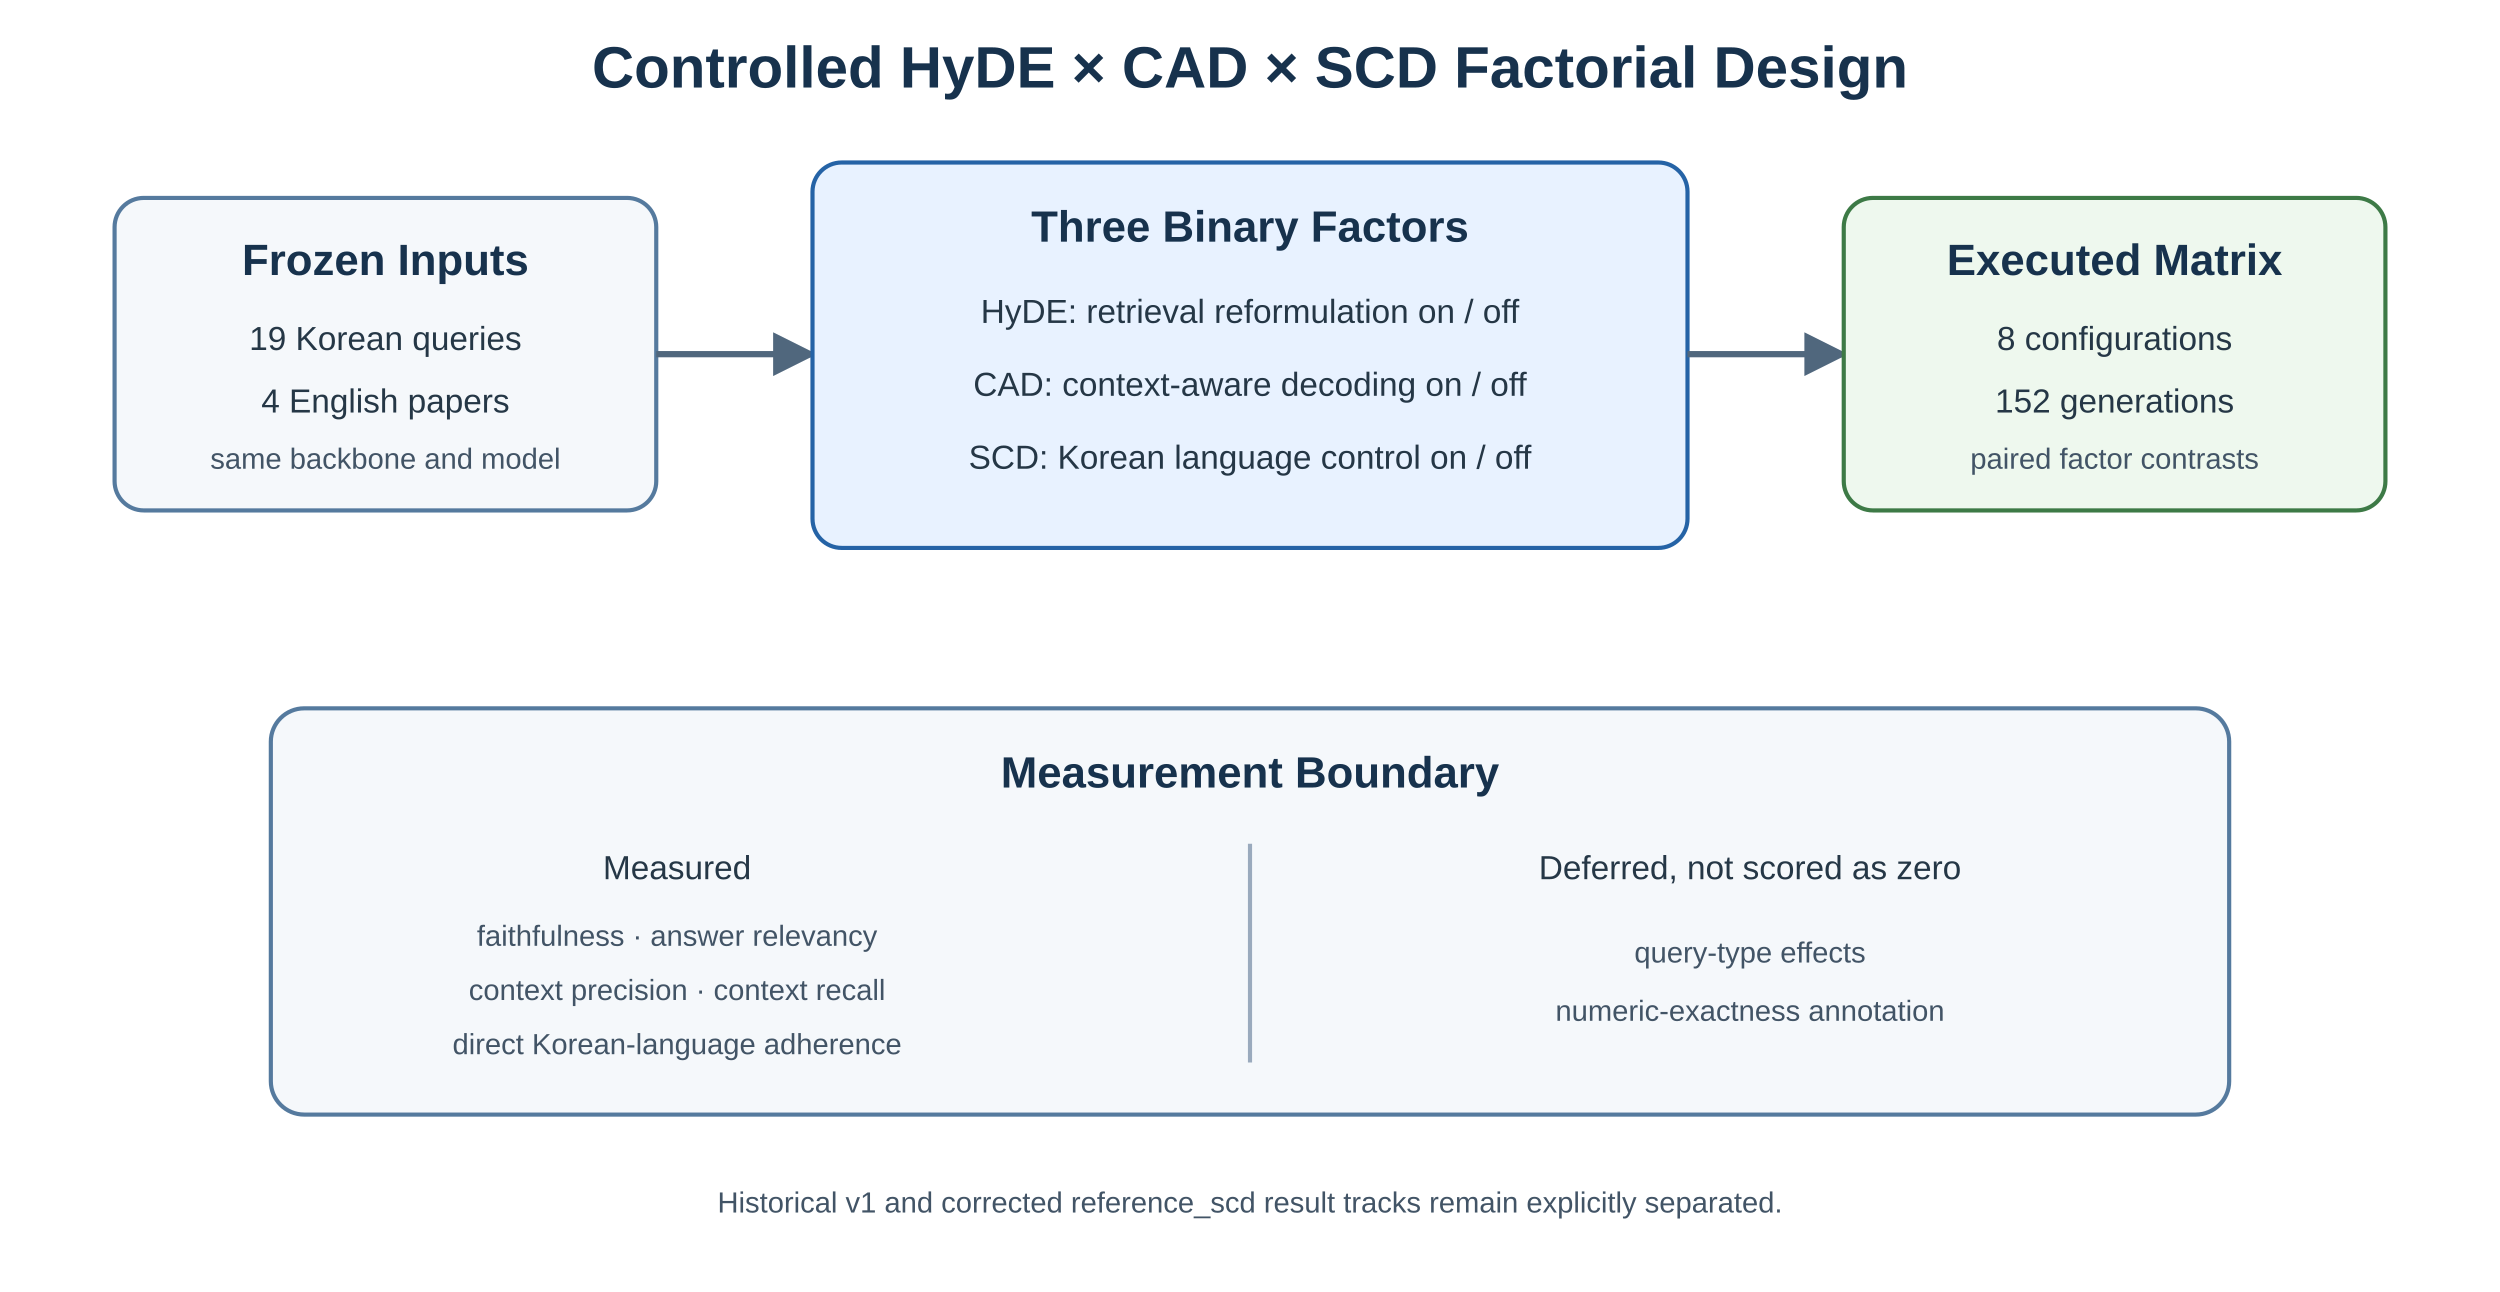
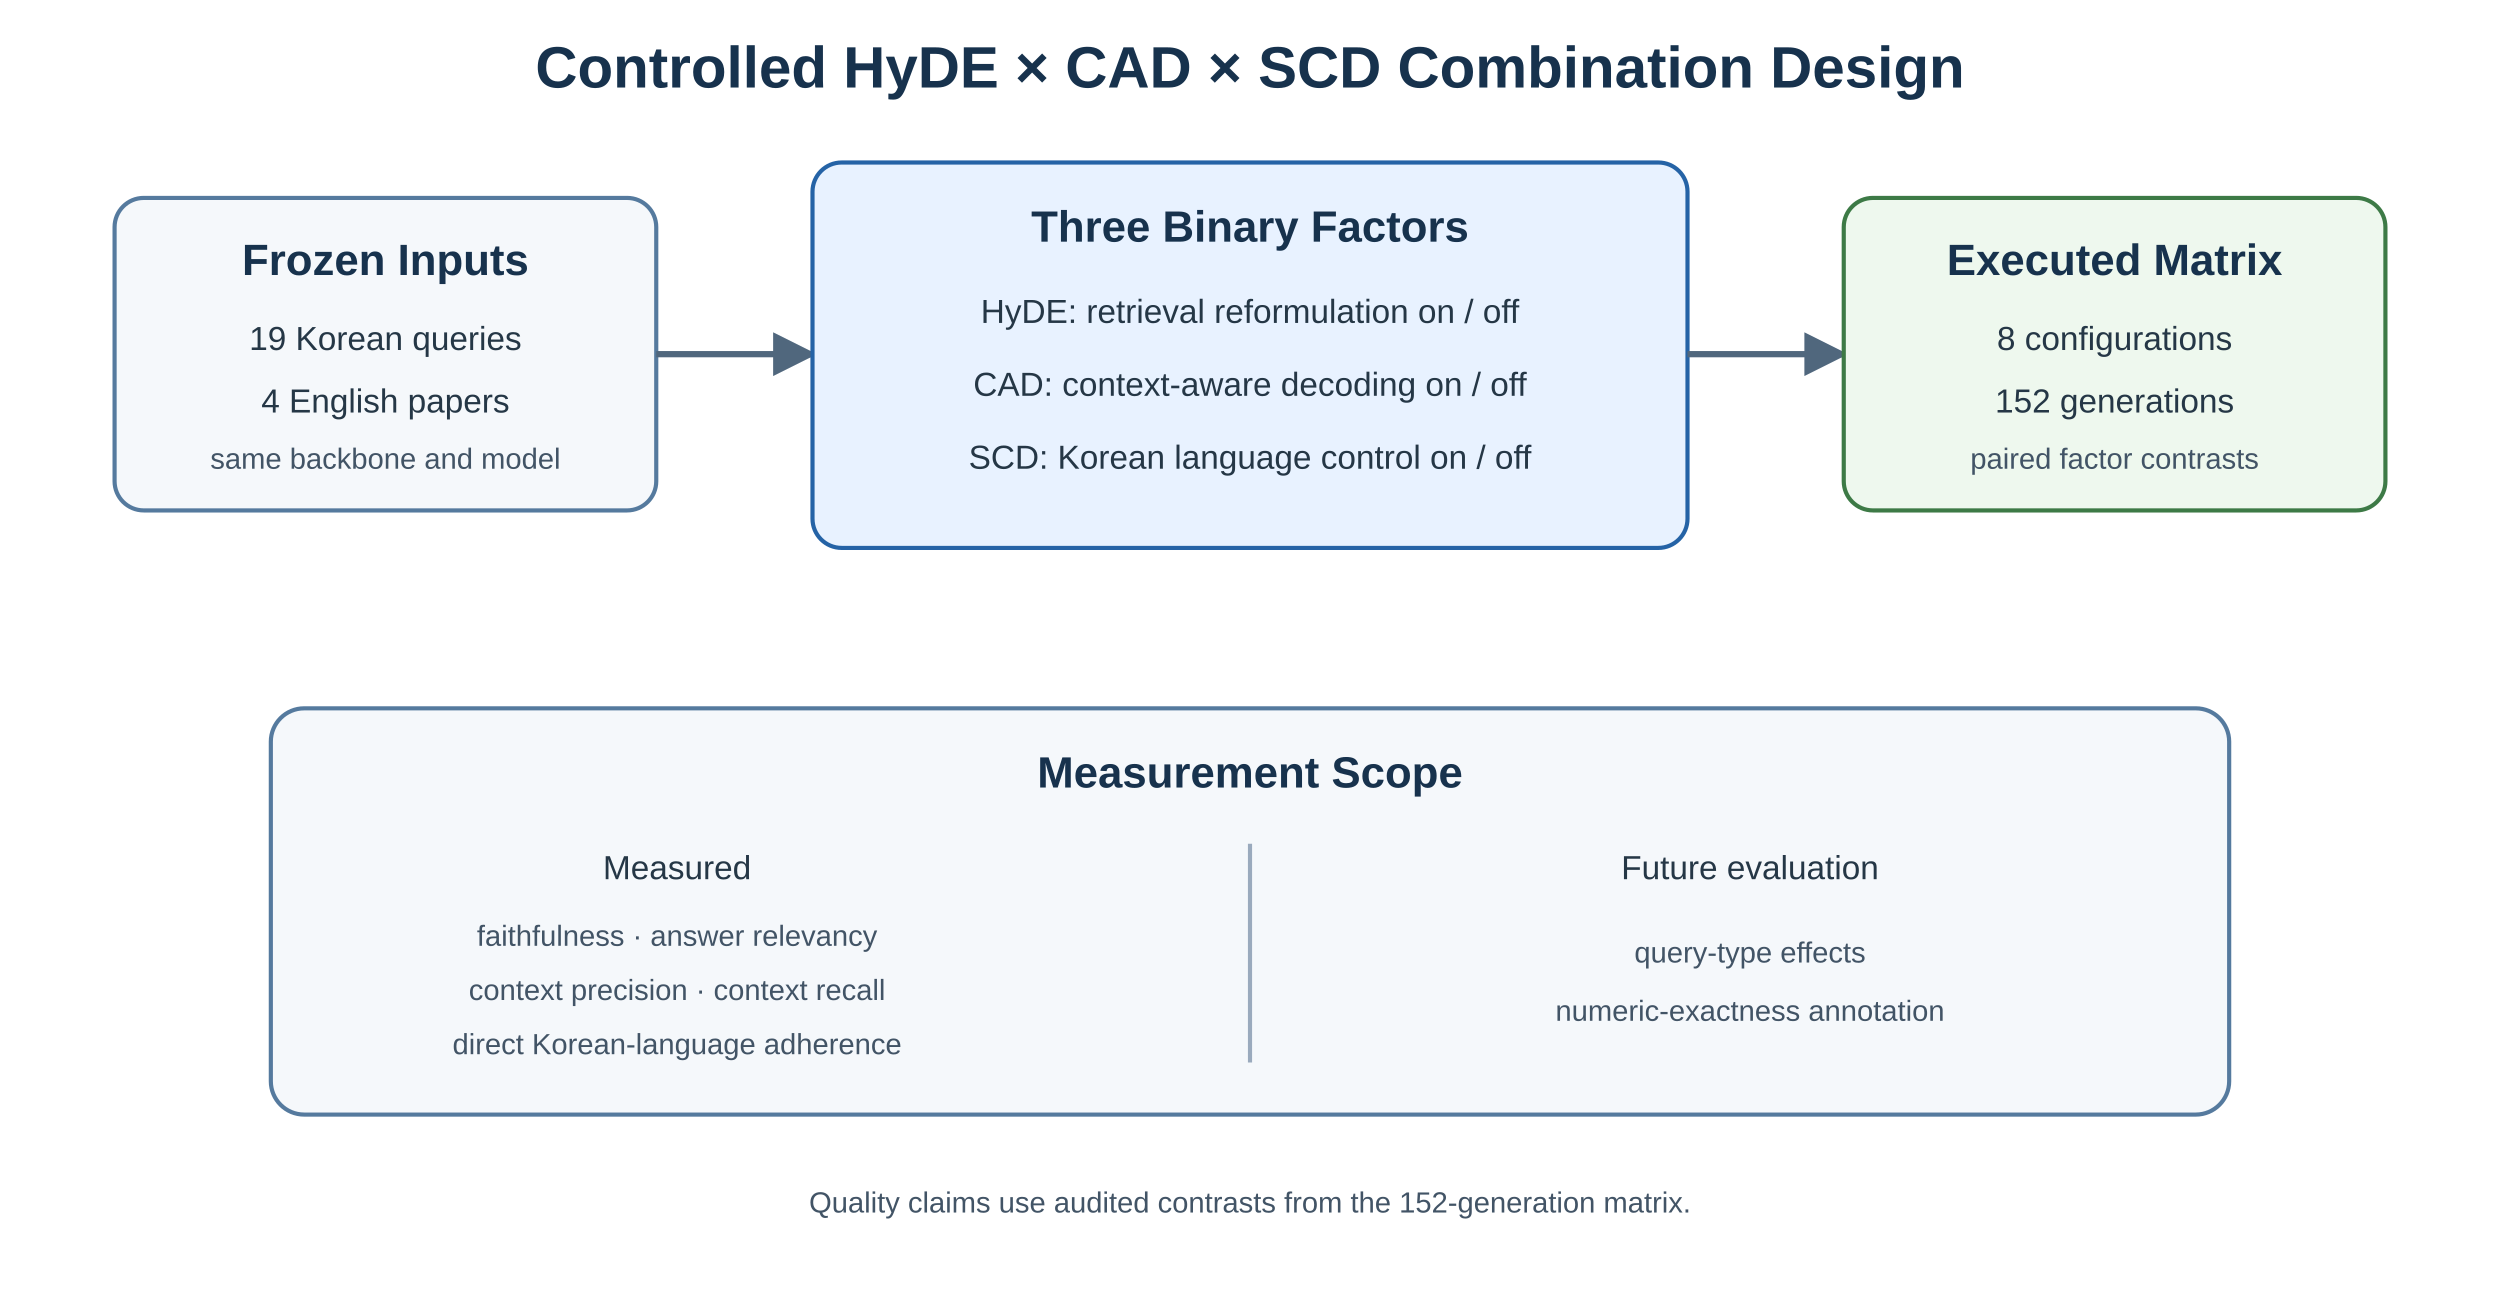
<svg xmlns="http://www.w3.org/2000/svg" width="1200" height="620" viewBox="0 0 1200 620" role="img" aria-labelledby="title desc">
  <defs>
    <style>.title{font:700 28px Arial;fill:#17324d}.h{font:700 21px Arial;fill:#17324d}.b{font:16px Arial;fill:#253746}.s{font:14px Arial;fill:#425466}.base{fill:#f5f8fb;stroke:#557a9e;stroke-width:2}.factor{fill:#e8f2ff;stroke:#2563a6;stroke-width:2}.out{fill:#eef8ee;stroke:#3d7a46;stroke-width:2}.a{stroke:#50677d;stroke-width:3;fill:none;marker-end:url(#m)}</style>
    <marker id="m" viewBox="0 0 10 10" refX="9" refY="5" markerWidth="7" markerHeight="7" orient="auto">
      <path d="M0 0L10 5L0 10z" fill="#50677d" />
    </marker>
  </defs>
-   <text x="600" y="42" text-anchor="middle" class="title">Controlled HyDE × CAD × SCD Factorial Design</text>
+   <text x="600" y="42" text-anchor="middle" class="title">Controlled HyDE × CAD × SCD Combination Design</text>
  <rect x="55" y="95" width="260" height="150" rx="14" class="base" />
  <text x="185" y="132" text-anchor="middle" class="h">Frozen Inputs</text>
  <text x="185" y="168" text-anchor="middle" class="b">19 Korean queries</text>
  <text x="185" y="198" text-anchor="middle" class="b">4 English papers</text>
  <text x="185" y="225" text-anchor="middle" class="s">same backbone and model</text>
  <path d="M315 170H390" class="a" />
  <rect x="390" y="78" width="420" height="185" rx="14" class="factor" />
  <text x="600" y="116" text-anchor="middle" class="h">Three Binary Factors</text>
  <text x="600" y="155" text-anchor="middle" class="b">HyDE: retrieval reformulation on / off</text>
  <text x="600" y="190" text-anchor="middle" class="b">CAD: context-aware decoding on / off</text>
  <text x="600" y="225" text-anchor="middle" class="b">SCD: Korean language control on / off</text>
  <path d="M810 170H885" class="a" />
  <rect x="885" y="95" width="260" height="150" rx="14" class="out" />
  <text x="1015" y="132" text-anchor="middle" class="h">Executed Matrix</text>
  <text x="1015" y="168" text-anchor="middle" class="b">8 configurations</text>
  <text x="1015" y="198" text-anchor="middle" class="b">152 generations</text>
  <text x="1015" y="225" text-anchor="middle" class="s">paired factor contrasts</text>
  <rect x="130" y="340" width="940" height="195" rx="16" class="base" />
-   <text x="600" y="378" text-anchor="middle" class="h">Measurement Boundary</text>
+   <text x="600" y="378" text-anchor="middle" class="h">Measurement Scope</text>
  <text x="325" y="422" text-anchor="middle" class="b">Measured</text>
  <text x="325" y="454" text-anchor="middle" class="s">faithfulness · answer relevancy</text>
  <text x="325" y="480" text-anchor="middle" class="s">context precision · context recall</text>
  <text x="325" y="506" text-anchor="middle" class="s">direct Korean-language adherence</text>
  <line x1="600" y1="405" x2="600" y2="510" stroke="#9aaabd" stroke-width="2" />
-   <text x="840" y="422" text-anchor="middle" class="b">Deferred, not scored as zero</text>
+   <text x="840" y="422" text-anchor="middle" class="b">Future evaluation</text>
  <text x="840" y="462" text-anchor="middle" class="s">query-type effects</text>
  <text x="840" y="490" text-anchor="middle" class="s">numeric-exactness annotation</text>
-   <text x="600" y="582" text-anchor="middle" class="s">Historical v1 and corrected reference_scd result tracks remain explicitly separated.</text>
+   <text x="600" y="582" text-anchor="middle" class="s">Quality claims use audited contrasts from the 152-generation matrix.</text>
</svg>
